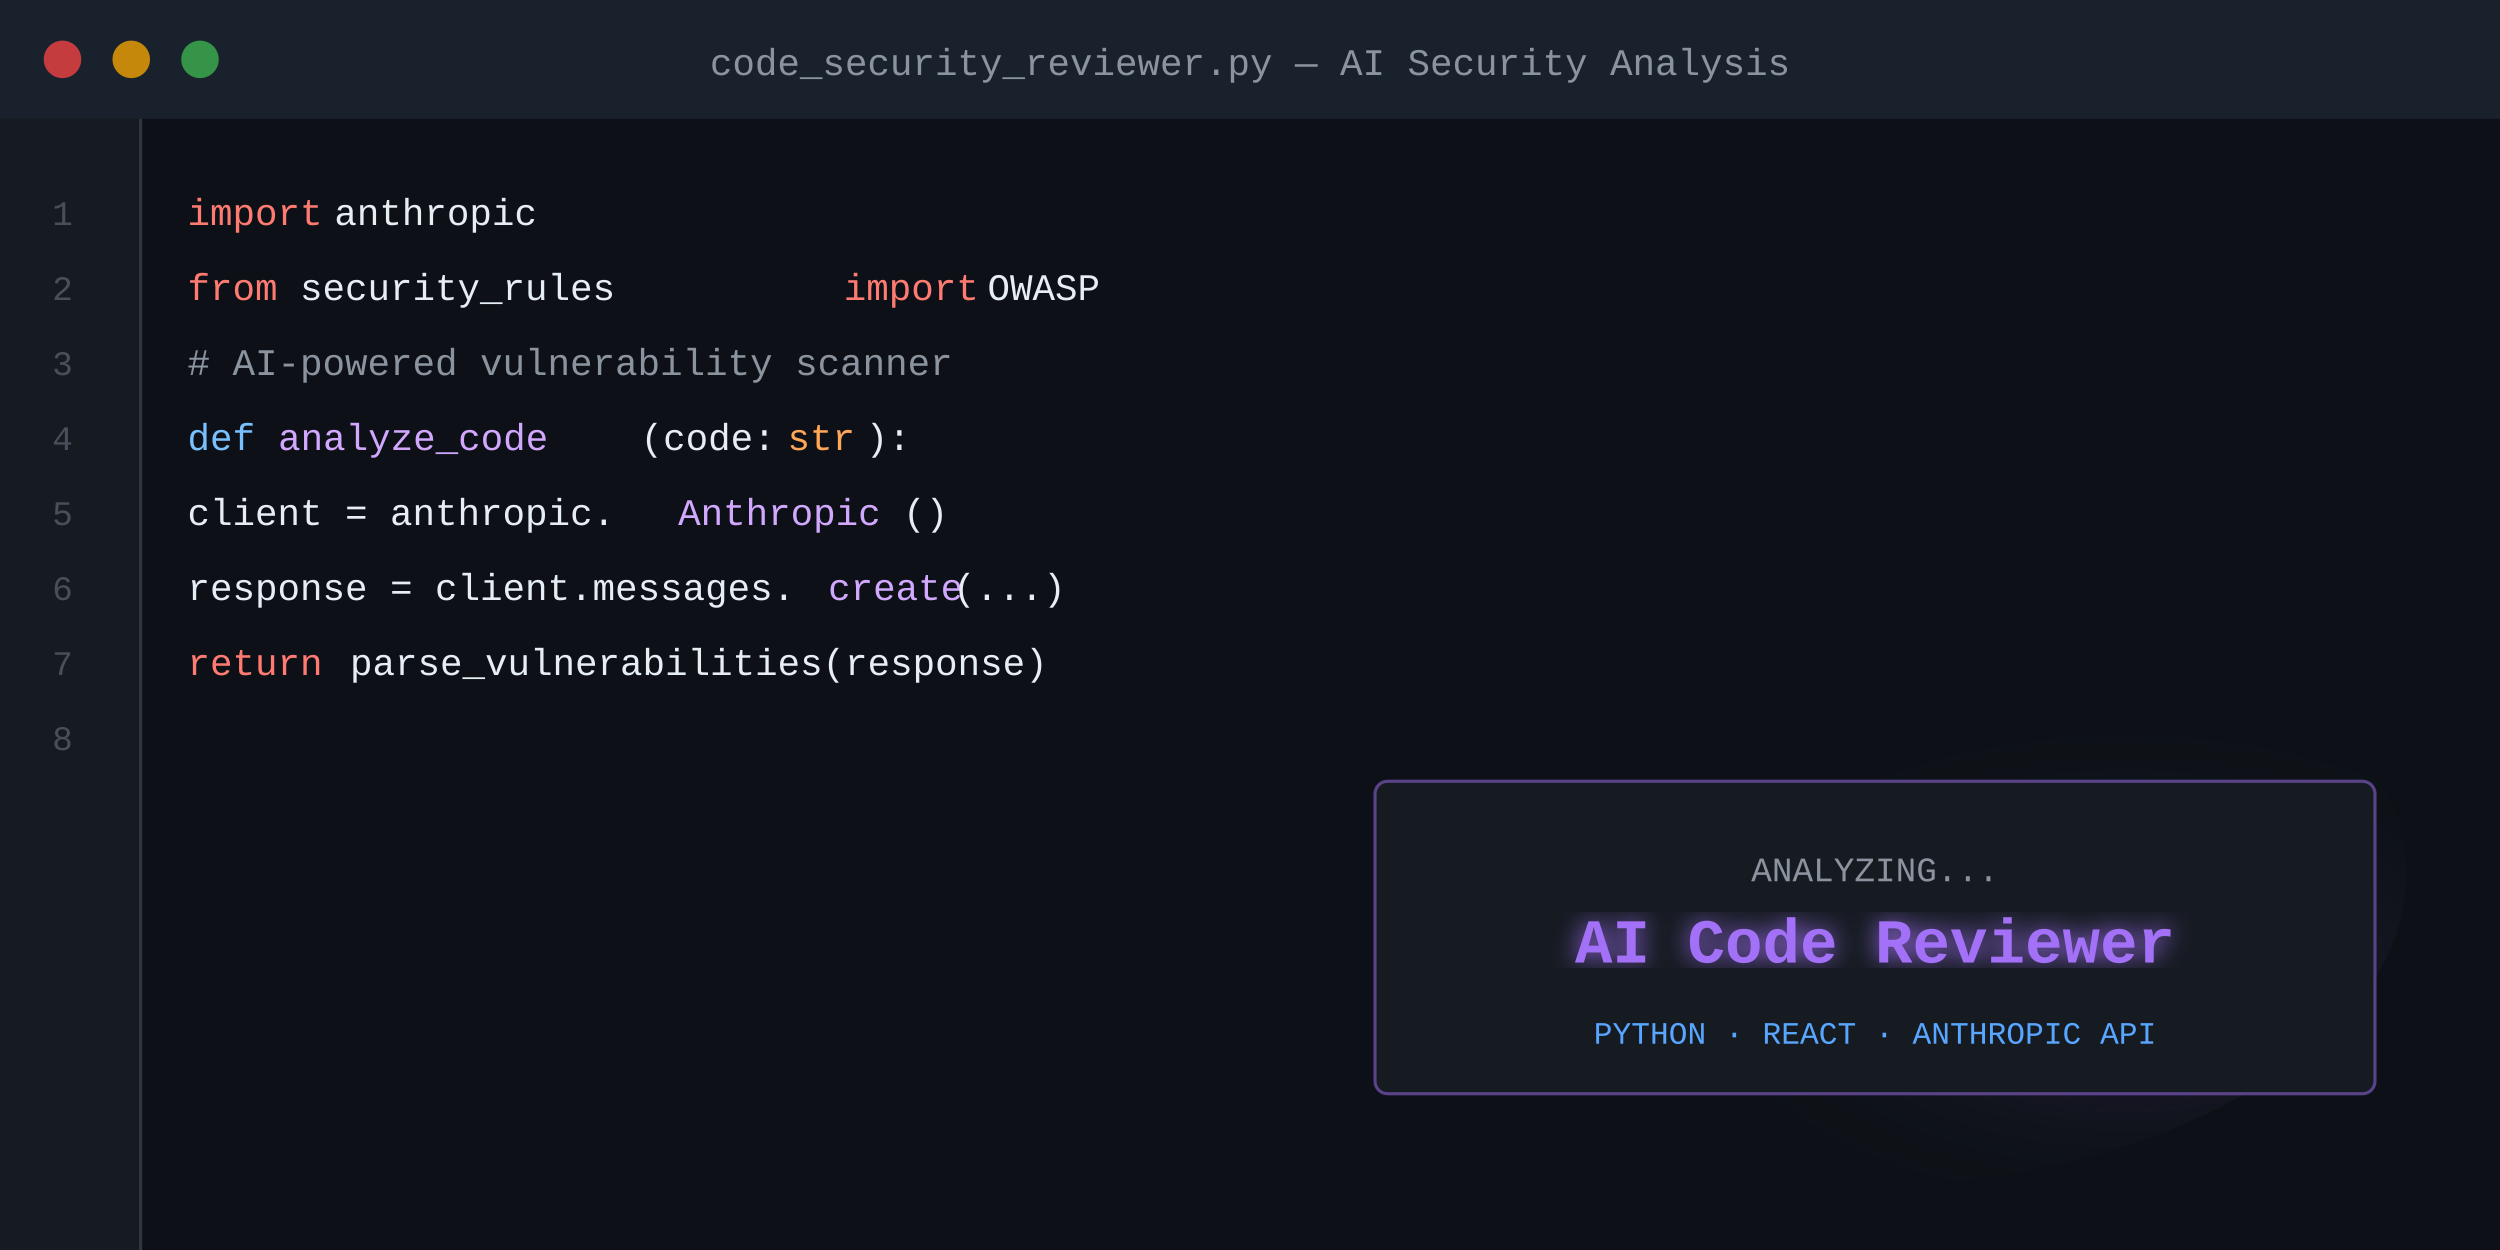
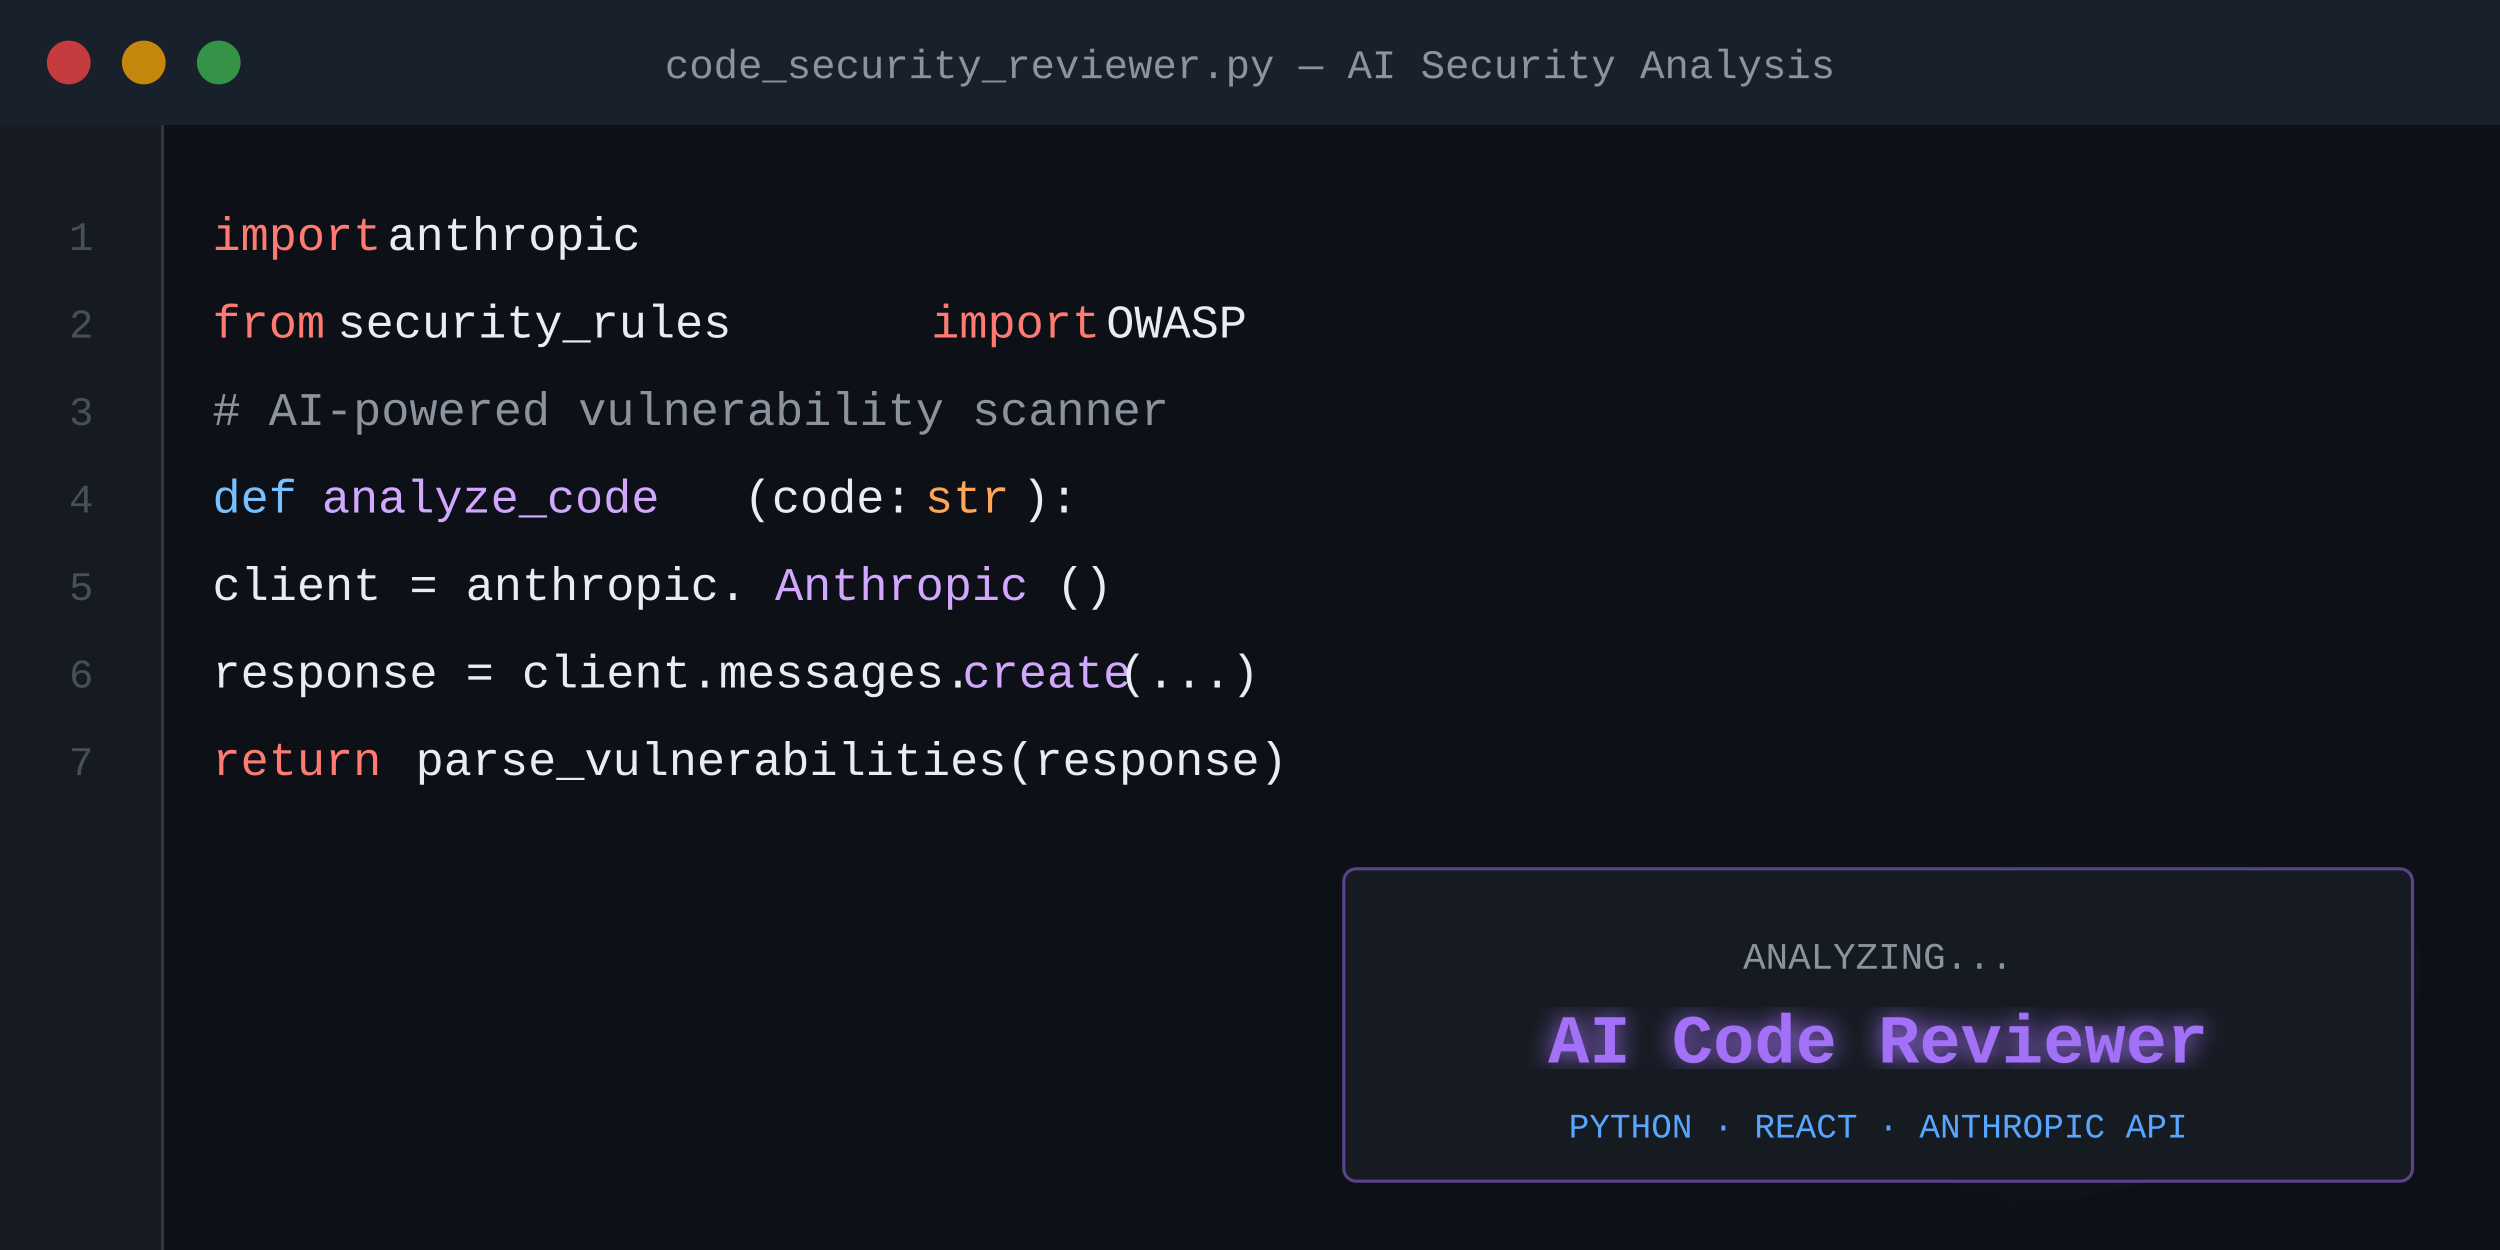
<svg xmlns="http://www.w3.org/2000/svg" width="800" height="400" viewBox="0 0 800 400">
  <rect width="800" height="400" fill="#0d1117" />
-   <rect x="0" y="0" width="800" height="38" fill="#161b22" />
-   <rect x="0" y="0" width="800" height="38" fill="#58a6ff" fill-opacity="0.05" />
-   <circle cx="20" cy="19" r="6" fill="#ff4444" opacity="0.75" />
-   <circle cx="42" cy="19" r="6" fill="#ffaa00" opacity="0.75" />
-   <circle cx="64" cy="19" r="6" fill="#3fb950" opacity="0.75" />
-   <text x="400" y="24" font-family="'Courier New', monospace" font-size="12" fill="#8b949e" text-anchor="middle">code_security_reviewer.py  —  AI Security Analysis</text>
-   <rect x="0" y="38" width="45" height="362" fill="#161b22" />
-   <line x1="45" y1="38" x2="45" y2="400" stroke="#30363d" stroke-width="1" />
-   <text x="20" y="72" font-family="'Courier New', monospace" font-size="11" fill="#484f58" text-anchor="middle">1</text>
-   <text x="20" y="96" font-family="'Courier New', monospace" font-size="11" fill="#484f58" text-anchor="middle">2</text>
-   <text x="20" y="120" font-family="'Courier New', monospace" font-size="11" fill="#484f58" text-anchor="middle">3</text>
-   <text x="20" y="144" font-family="'Courier New', monospace" font-size="11" fill="#484f58" text-anchor="middle">4</text>
-   <text x="20" y="168" font-family="'Courier New', monospace" font-size="11" fill="#484f58" text-anchor="middle">5</text>
-   <text x="20" y="192" font-family="'Courier New', monospace" font-size="11" fill="#484f58" text-anchor="middle">6</text>
-   <text x="20" y="216" font-family="'Courier New', monospace" font-size="11" fill="#484f58" text-anchor="middle">7</text>
-   <text x="20" y="240" font-family="'Courier New', monospace" font-size="11" fill="#484f58" text-anchor="middle">8</text>
-   <text x="60" y="72" font-family="'Courier New', monospace" font-size="12" fill="#ff7b72">import</text>
-   <text x="107" y="72" font-family="'Courier New', monospace" font-size="12" fill="#e6edf3"> anthropic</text>
-   <text x="60" y="96" font-family="'Courier New', monospace" font-size="12" fill="#ff7b72">from</text>
-   <text x="96" y="96" font-family="'Courier New', monospace" font-size="12" fill="#e6edf3"> security_rules </text>
-   <text x="270" y="96" font-family="'Courier New', monospace" font-size="12" fill="#ff7b72">import</text>
-   <text x="316" y="96" font-family="'Courier New', monospace" font-size="12" fill="#e6edf3"> OWASP</text>
-   <text x="60" y="120" font-family="'Courier New', monospace" font-size="12" fill="#8b949e"># AI-powered vulnerability scanner</text>
-   <text x="60" y="144" font-family="'Courier New', monospace" font-size="12" fill="#79c0ff">def</text>
-   <text x="89" y="144" font-family="'Courier New', monospace" font-size="12" fill="#d2a8ff"> analyze_code</text>
-   <text x="205" y="144" font-family="'Courier New', monospace" font-size="12" fill="#e6edf3">(code: </text>
-   <text x="252" y="144" font-family="'Courier New', monospace" font-size="12" fill="#ffa657">str</text>
-   <text x="277" y="144" font-family="'Courier New', monospace" font-size="12" fill="#e6edf3">):</text>
-   <text x="60" y="168" font-family="'Courier New', monospace" font-size="12" fill="#e6edf3">    client = anthropic.</text>
-   <text x="217" y="168" font-family="'Courier New', monospace" font-size="12" fill="#d2a8ff">Anthropic</text>
-   <text x="289" y="168" font-family="'Courier New', monospace" font-size="12" fill="#e6edf3">()</text>
-   <text x="60" y="192" font-family="'Courier New', monospace" font-size="12" fill="#e6edf3">    response = client.messages.</text>
-   <text x="265" y="192" font-family="'Courier New', monospace" font-size="12" fill="#d2a8ff">create</text>
-   <text x="305" y="192" font-family="'Courier New', monospace" font-size="12" fill="#e6edf3">(...)</text>
-   <text x="60" y="216" font-family="'Courier New', monospace" font-size="12" fill="#ff7b72">    return</text>
-   <text x="112" y="216" font-family="'Courier New', monospace" font-size="12" fill="#e6edf3"> parse_vulnerabilities(response)</text>
+   <rect x="0" y="0" width="800" height="40" fill="#161b22" />
+   <rect x="0" y="0" width="800" height="40" fill="#58a6ff" fill-opacity="0.04" />
+   <circle cx="22" cy="20" r="7" fill="#ff4444" opacity="0.75" />
+   <circle cx="46" cy="20" r="7" fill="#ffaa00" opacity="0.75" />
+   <circle cx="70" cy="20" r="7" fill="#3fb950" opacity="0.75" />
+   <text x="400" y="25" font-family="'Courier New', monospace" font-size="13" fill="#8b949e" text-anchor="middle">code_security_reviewer.py  —  AI Security Analysis</text>
+   <rect x="0" y="40" width="52" height="360" fill="#161b22" />
+   <line x1="52" y1="40" x2="52" y2="400" stroke="#30363d" stroke-width="1" />
+   <text x="26" y="80" font-family="'Courier New', monospace" font-size="13" fill="#484f58" text-anchor="middle">1</text>
+   <text x="26" y="108" font-family="'Courier New', monospace" font-size="13" fill="#484f58" text-anchor="middle">2</text>
+   <text x="26" y="136" font-family="'Courier New', monospace" font-size="13" fill="#484f58" text-anchor="middle">3</text>
+   <text x="26" y="164" font-family="'Courier New', monospace" font-size="13" fill="#484f58" text-anchor="middle">4</text>
+   <text x="26" y="192" font-family="'Courier New', monospace" font-size="13" fill="#484f58" text-anchor="middle">5</text>
+   <text x="26" y="220" font-family="'Courier New', monospace" font-size="13" fill="#484f58" text-anchor="middle">6</text>
+   <text x="26" y="248" font-family="'Courier New', monospace" font-size="13" fill="#484f58" text-anchor="middle">7</text>
+   <text x="68" y="80" font-family="'Courier New', monospace" font-size="15" fill="#ff7b72">import</text>
+   <text x="124" y="80" font-family="'Courier New', monospace" font-size="15" fill="#e6edf3"> anthropic</text>
+   <text x="68" y="108" font-family="'Courier New', monospace" font-size="15" fill="#ff7b72">from</text>
+   <text x="108" y="108" font-family="'Courier New', monospace" font-size="15" fill="#e6edf3"> security_rules </text>
+   <text x="298" y="108" font-family="'Courier New', monospace" font-size="15" fill="#ff7b72">import</text>
+   <text x="354" y="108" font-family="'Courier New', monospace" font-size="15" fill="#e6edf3"> OWASP</text>
+   <text x="68" y="136" font-family="'Courier New', monospace" font-size="15" fill="#8b949e"># AI-powered vulnerability scanner</text>
+   <text x="68" y="164" font-family="'Courier New', monospace" font-size="15" fill="#79c0ff">def</text>
+   <text x="103" y="164" font-family="'Courier New', monospace" font-size="15" fill="#d2a8ff"> analyze_code</text>
+   <text x="238" y="164" font-family="'Courier New', monospace" font-size="15" fill="#e6edf3">(code: </text>
+   <text x="296" y="164" font-family="'Courier New', monospace" font-size="15" fill="#ffa657">str</text>
+   <text x="327" y="164" font-family="'Courier New', monospace" font-size="15" fill="#e6edf3">):</text>
+   <text x="68" y="192" font-family="'Courier New', monospace" font-size="15" fill="#e6edf3">    client = anthropic.</text>
+   <text x="248" y="192" font-family="'Courier New', monospace" font-size="15" fill="#d2a8ff">Anthropic</text>
+   <text x="338" y="192" font-family="'Courier New', monospace" font-size="15" fill="#e6edf3">()</text>
+   <text x="68" y="220" font-family="'Courier New', monospace" font-size="15" fill="#e6edf3">    response = client.messages.</text>
+   <text x="308" y="220" font-family="'Courier New', monospace" font-size="15" fill="#d2a8ff">create</text>
+   <text x="358" y="220" font-family="'Courier New', monospace" font-size="15" fill="#e6edf3">(...)</text>
+   <text x="68" y="248" font-family="'Courier New', monospace" font-size="15" fill="#ff7b72">    return</text>
+   <text x="133" y="248" font-family="'Courier New', monospace" font-size="15" fill="#e6edf3"> parse_vulnerabilities(response)</text>
  <defs>
    <radialGradient id="aiGlow" cx="75%" cy="65%" r="40%">
      <stop offset="0%" stop-color="#a371f7" stop-opacity="0.2" />
      <stop offset="100%" stop-color="#0d1117" stop-opacity="0" />
    </radialGradient>
    <filter id="purpleGlow">
      <feGaussianBlur stdDeviation="4" result="coloredBlur" />
      <feMerge>
        <feMergeNode in="coloredBlur" />
        <feMergeNode in="SourceGraphic" />
      </feMerge>
    </filter>
  </defs>
-   <ellipse cx="590" cy="280" rx="180" ry="100" fill="url(#aiGlow)" />
-   <rect x="440" y="250" width="320" height="100" rx="4" fill="#161b22" stroke="#a371f7" stroke-width="1" stroke-opacity="0.5" />
-   <text x="600" y="282" font-family="'Courier New', monospace" font-size="11" fill="#8b949e" text-anchor="middle">ANALYZING...</text>
-   <text x="600" y="308" font-family="'Courier New', monospace" font-size="20" fill="#a371f7" text-anchor="middle" filter="url(#purpleGlow)" font-weight="bold">AI Code Reviewer</text>
-   <text x="600" y="334" font-family="'Courier New', monospace" font-size="10" fill="#58a6ff" text-anchor="middle">PYTHON · REACT · ANTHROPIC API</text>
+   <ellipse cx="590" cy="310" rx="185" ry="80" fill="url(#aiGlow)" />
+   <rect x="430" y="278" width="342" height="100" rx="4" fill="#161b22" stroke="#a371f7" stroke-width="1" stroke-opacity="0.5" />
+   <text x="601" y="310" font-family="'Courier New', monospace" font-size="12" fill="#8b949e" text-anchor="middle">ANALYZING...</text>
+   <text x="601" y="340" font-family="'Courier New', monospace" font-size="22" fill="#a371f7" text-anchor="middle" filter="url(#purpleGlow)" font-weight="bold">AI Code Reviewer</text>
+   <text x="601" y="364" font-family="'Courier New', monospace" font-size="11" fill="#58a6ff" text-anchor="middle">PYTHON · REACT · ANTHROPIC API</text>
</svg>
